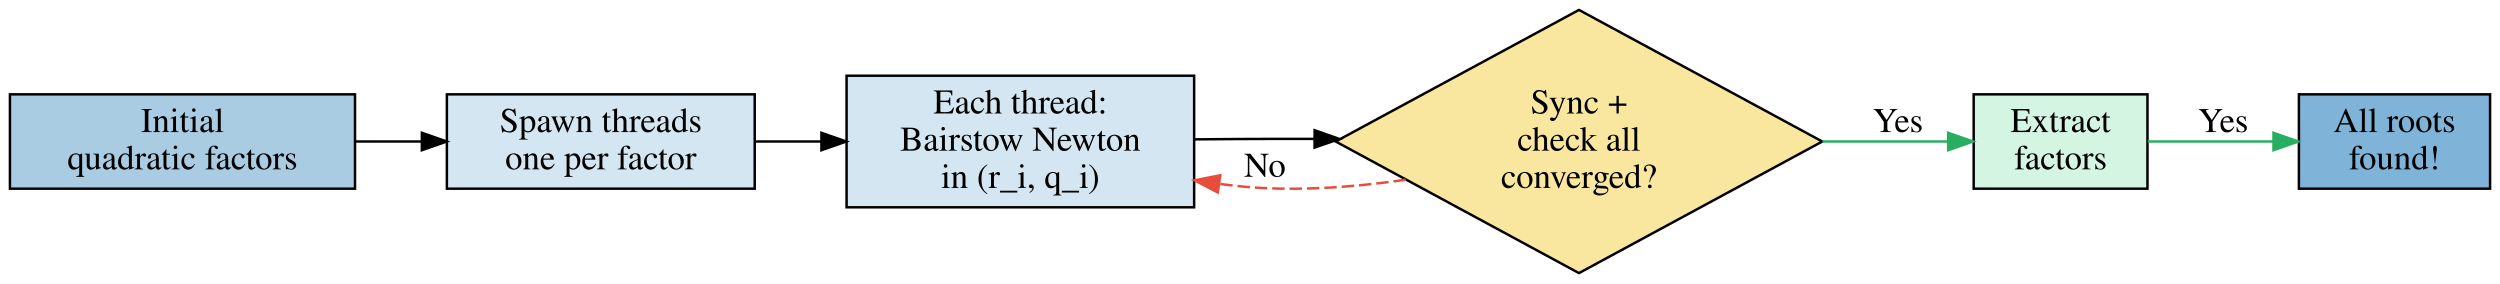
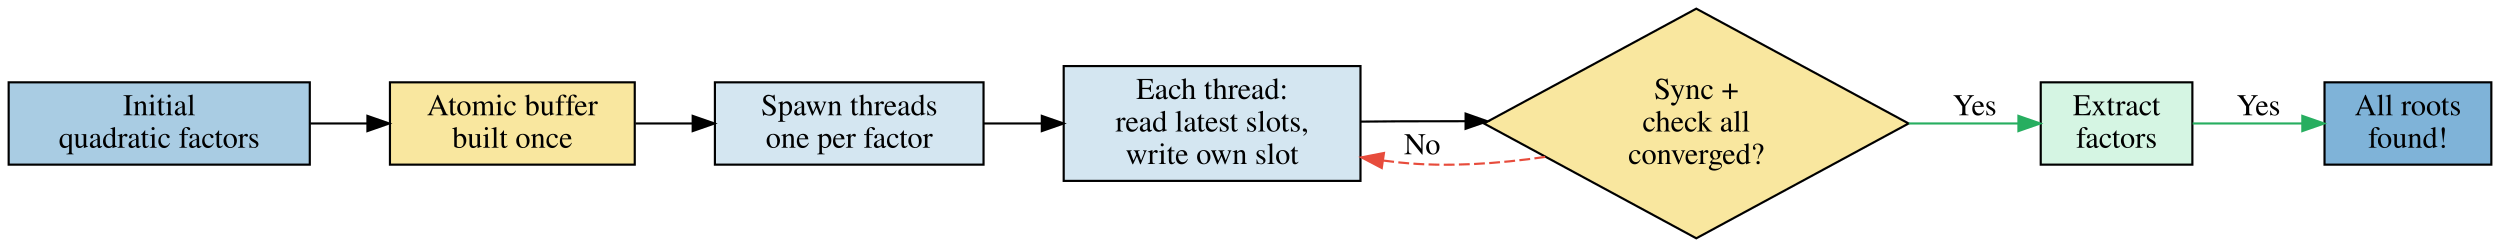
- <svg xmlns="http://www.w3.org/2000/svg" width="1007pt" height="114pt" viewBox="0.00 0.00 1007.00 114.00">
+ <svg xmlns="http://www.w3.org/2000/svg" width="1154pt" height="114pt" viewBox="0.00 0.00 1154.00 114.00">
  <g id="graph0" class="graph" transform="scale(1 1) rotate(0) translate(4 110)">
    <g id="node1" class="node">
      <polygon fill="#a9cce3" stroke="black" points="139,-72 0,-72 0,-34 139,-34 139,-72" />
      <text text-anchor="middle" x="69.5" y="-56.8" font-family="Times,serif" font-size="14.00">Initial</text>
      <text text-anchor="middle" x="69.5" y="-41.8" font-family="Times,serif" font-size="14.00">quadratic factors</text>
    </g>
    <g id="node2" class="node">
-       <polygon fill="#d4e6f1" stroke="black" points="300,-72 176,-72 176,-34 300,-34 300,-72" />
-       <text text-anchor="middle" x="238" y="-56.8" font-family="Times,serif" font-size="14.00">Spawn threads</text>
-       <text text-anchor="middle" x="238" y="-41.8" font-family="Times,serif" font-size="14.00">one per factor</text>
+       <polygon fill="#f9e79f" stroke="black" points="289,-72 176,-72 176,-34 289,-34 289,-72" />
+       <text text-anchor="middle" x="232.5" y="-56.8" font-family="Times,serif" font-size="14.00">Atomic buffer</text>
+       <text text-anchor="middle" x="232.5" y="-41.8" font-family="Times,serif" font-size="14.00">built once</text>
    </g>
    <g id="edge1" class="edge">
-       <path fill="none" stroke="black" d="M139.18,-53C147.94,-53 156.92,-53 165.71,-53" />
-       <polygon fill="black" stroke="black" points="165.93,-56.5 175.93,-53 165.93,-49.5 165.93,-56.5" />
+       <path fill="none" stroke="black" d="M139.25,-53C147.97,-53 156.88,-53 165.56,-53" />
+       <polygon fill="black" stroke="black" points="165.61,-56.5 175.61,-53 165.61,-49.5 165.61,-56.5" />
    </g>
    <g id="node3" class="node">
-       <polygon fill="#d4e6f1" stroke="black" points="477,-79.5 337,-79.5 337,-26.5 477,-26.5 477,-79.5" />
-       <text text-anchor="middle" x="407" y="-64.3" font-family="Times,serif" font-size="14.00">Each thread:</text>
-       <text text-anchor="middle" x="407" y="-49.3" font-family="Times,serif" font-size="14.00">Bairstow Newton</text>
-       <text text-anchor="middle" x="407" y="-34.3" font-family="Times,serif" font-size="14.00">in (r_i, q_i)</text>
+       <polygon fill="#d4e6f1" stroke="black" points="450,-72 326,-72 326,-34 450,-34 450,-72" />
+       <text text-anchor="middle" x="388" y="-56.8" font-family="Times,serif" font-size="14.00">Spawn threads</text>
+       <text text-anchor="middle" x="388" y="-41.8" font-family="Times,serif" font-size="14.00">one per factor</text>
    </g>
    <g id="edge2" class="edge">
-       <path fill="none" stroke="black" d="M300.24,-53C308.89,-53 317.9,-53 326.83,-53" />
-       <polygon fill="black" stroke="black" points="326.87,-56.5 336.87,-53 326.87,-49.5 326.87,-56.5" />
+       <path fill="none" stroke="black" d="M289.35,-53C297.85,-53 306.73,-53 315.51,-53" />
+       <polygon fill="black" stroke="black" points="315.75,-56.5 325.75,-53 315.75,-49.5 315.75,-56.5" />
    </g>
    <g id="node4" class="node">
-       <polygon fill="#f9e79f" stroke="black" points="632,-106 534,-53 632,0 730,-53 632,-106" />
-       <text text-anchor="middle" x="632" y="-64.3" font-family="Times,serif" font-size="14.00">Sync +</text>
-       <text text-anchor="middle" x="632" y="-49.3" font-family="Times,serif" font-size="14.00">check all</text>
-       <text text-anchor="middle" x="632" y="-34.3" font-family="Times,serif" font-size="14.00">converged?</text>
+       <polygon fill="#d4e6f1" stroke="black" points="624,-79.5 487,-79.5 487,-26.5 624,-26.5 624,-79.5" />
+       <text text-anchor="middle" x="555.5" y="-64.3" font-family="Times,serif" font-size="14.00">Each thread:</text>
+       <text text-anchor="middle" x="555.5" y="-49.3" font-family="Times,serif" font-size="14.00">read latest slots,</text>
+       <text text-anchor="middle" x="555.5" y="-34.3" font-family="Times,serif" font-size="14.00">write own slot</text>
    </g>
    <g id="edge3" class="edge">
-       <path fill="none" stroke="black" d="M477.33,-53.87C483.31,-53.92 489.26,-53.97 495,-54 504.83,-54.06 515.06,-54.07 525.29,-54.05" />
-       <polygon fill="black" stroke="black" points="525.53,-57.55 535.52,-54.02 525.51,-50.55 525.53,-57.55" />
+       <path fill="none" stroke="black" d="M450.16,-53C458.85,-53 467.89,-53 476.85,-53" />
+       <polygon fill="black" stroke="black" points="476.91,-56.5 486.91,-53 476.91,-49.5 476.91,-56.5" />
+     </g>
+     <g id="node5" class="node">
+       <polygon fill="#f9e79f" stroke="black" points="779,-106 681,-53 779,0 877,-53 779,-106" />
+       <text text-anchor="middle" x="779" y="-64.3" font-family="Times,serif" font-size="14.00">Sync +</text>
+       <text text-anchor="middle" x="779" y="-49.3" font-family="Times,serif" font-size="14.00">check all</text>
+       <text text-anchor="middle" x="779" y="-34.3" font-family="Times,serif" font-size="14.00">converged?</text>
    </g>
    <g id="edge4" class="edge">
-       <path fill="none" stroke="#e74c3c" stroke-dasharray="5,2" d="M562.26,-37.61C540.75,-34.48 516.92,-32.76 495,-35 492.45,-35.26 489.86,-35.56 487.26,-35.9" />
-       <polygon fill="#e74c3c" stroke="#e74c3c" points="486.53,-32.47 477.13,-37.37 487.53,-39.4 486.53,-32.47" />
-       <text text-anchor="middle" x="505.5" y="-38.8" font-family="Times,serif" font-size="14.00">No</text>
-     </g>
-     <g id="node5" class="node">
-       <polygon fill="#d5f5e3" stroke="black" points="861,-72 791,-72 791,-34 861,-34 861,-72" />
-       <text text-anchor="middle" x="826" y="-56.8" font-family="Times,serif" font-size="14.00">Extract</text>
-       <text text-anchor="middle" x="826" y="-41.8" font-family="Times,serif" font-size="14.00">factors</text>
+       <path fill="none" stroke="black" d="M624.17,-53.86C630.2,-53.92 636.21,-53.97 642,-54 651.83,-54.06 662.06,-54.07 672.29,-54.05" />
+       <polygon fill="black" stroke="black" points="672.53,-57.55 682.52,-54.02 672.51,-50.55 672.53,-57.55" />
    </g>
    <g id="edge5" class="edge">
-       <path fill="none" stroke="#27ae60" d="M730.12,-53C747.81,-53 765.44,-53 780.62,-53" />
-       <polygon fill="#27ae60" stroke="#27ae60" points="780.71,-56.5 790.71,-53 780.71,-49.5 780.71,-56.5" />
-       <text text-anchor="middle" x="760.5" y="-56.8" font-family="Times,serif" font-size="14.00">Yes</text>
+       <path fill="none" stroke="#e74c3c" stroke-dasharray="5,2" d="M709.25,-37.56C687.75,-34.44 663.91,-32.72 642,-35 639.49,-35.26 636.95,-35.56 634.39,-35.9" />
+       <polygon fill="#e74c3c" stroke="#e74c3c" points="633.82,-32.45 624.44,-37.37 634.84,-39.37 633.82,-32.45" />
+       <text text-anchor="middle" x="652.5" y="-38.8" font-family="Times,serif" font-size="14.00">No</text>
    </g>
    <g id="node6" class="node">
-       <polygon fill="#7fb3d8" stroke="black" points="999,-72 922,-72 922,-34 999,-34 999,-72" />
-       <text text-anchor="middle" x="960.5" y="-56.8" font-family="Times,serif" font-size="14.00">All roots</text>
-       <text text-anchor="middle" x="960.5" y="-41.8" font-family="Times,serif" font-size="14.00">found!</text>
+       <polygon fill="#d5f5e3" stroke="black" points="1008,-72 938,-72 938,-34 1008,-34 1008,-72" />
+       <text text-anchor="middle" x="973" y="-56.8" font-family="Times,serif" font-size="14.00">Extract</text>
+       <text text-anchor="middle" x="973" y="-41.8" font-family="Times,serif" font-size="14.00">factors</text>
    </g>
    <g id="edge6" class="edge">
-       <path fill="none" stroke="#27ae60" d="M861.12,-53C876.49,-53 894.9,-53 911.61,-53" />
-       <polygon fill="#27ae60" stroke="#27ae60" points="911.76,-56.5 921.76,-53 911.76,-49.5 911.76,-56.5" />
-       <text text-anchor="middle" x="891.5" y="-56.8" font-family="Times,serif" font-size="14.00">Yes</text>
+       <path fill="none" stroke="#27ae60" d="M877.12,-53C894.81,-53 912.44,-53 927.62,-53" />
+       <polygon fill="#27ae60" stroke="#27ae60" points="927.71,-56.5 937.71,-53 927.71,-49.5 927.71,-56.5" />
+       <text text-anchor="middle" x="907.5" y="-56.8" font-family="Times,serif" font-size="14.00">Yes</text>
+     </g>
+     <g id="node7" class="node">
+       <polygon fill="#7fb3d8" stroke="black" points="1146,-72 1069,-72 1069,-34 1146,-34 1146,-72" />
+       <text text-anchor="middle" x="1107.5" y="-56.8" font-family="Times,serif" font-size="14.00">All roots</text>
+       <text text-anchor="middle" x="1107.5" y="-41.8" font-family="Times,serif" font-size="14.00">found!</text>
+     </g>
+     <g id="edge7" class="edge">
+       <path fill="none" stroke="#27ae60" d="M1008.12,-53C1023.49,-53 1041.9,-53 1058.61,-53" />
+       <polygon fill="#27ae60" stroke="#27ae60" points="1058.76,-56.5 1068.76,-53 1058.76,-49.5 1058.76,-56.5" />
+       <text text-anchor="middle" x="1038.5" y="-56.8" font-family="Times,serif" font-size="14.00">Yes</text>
    </g>
  </g>
</svg>
